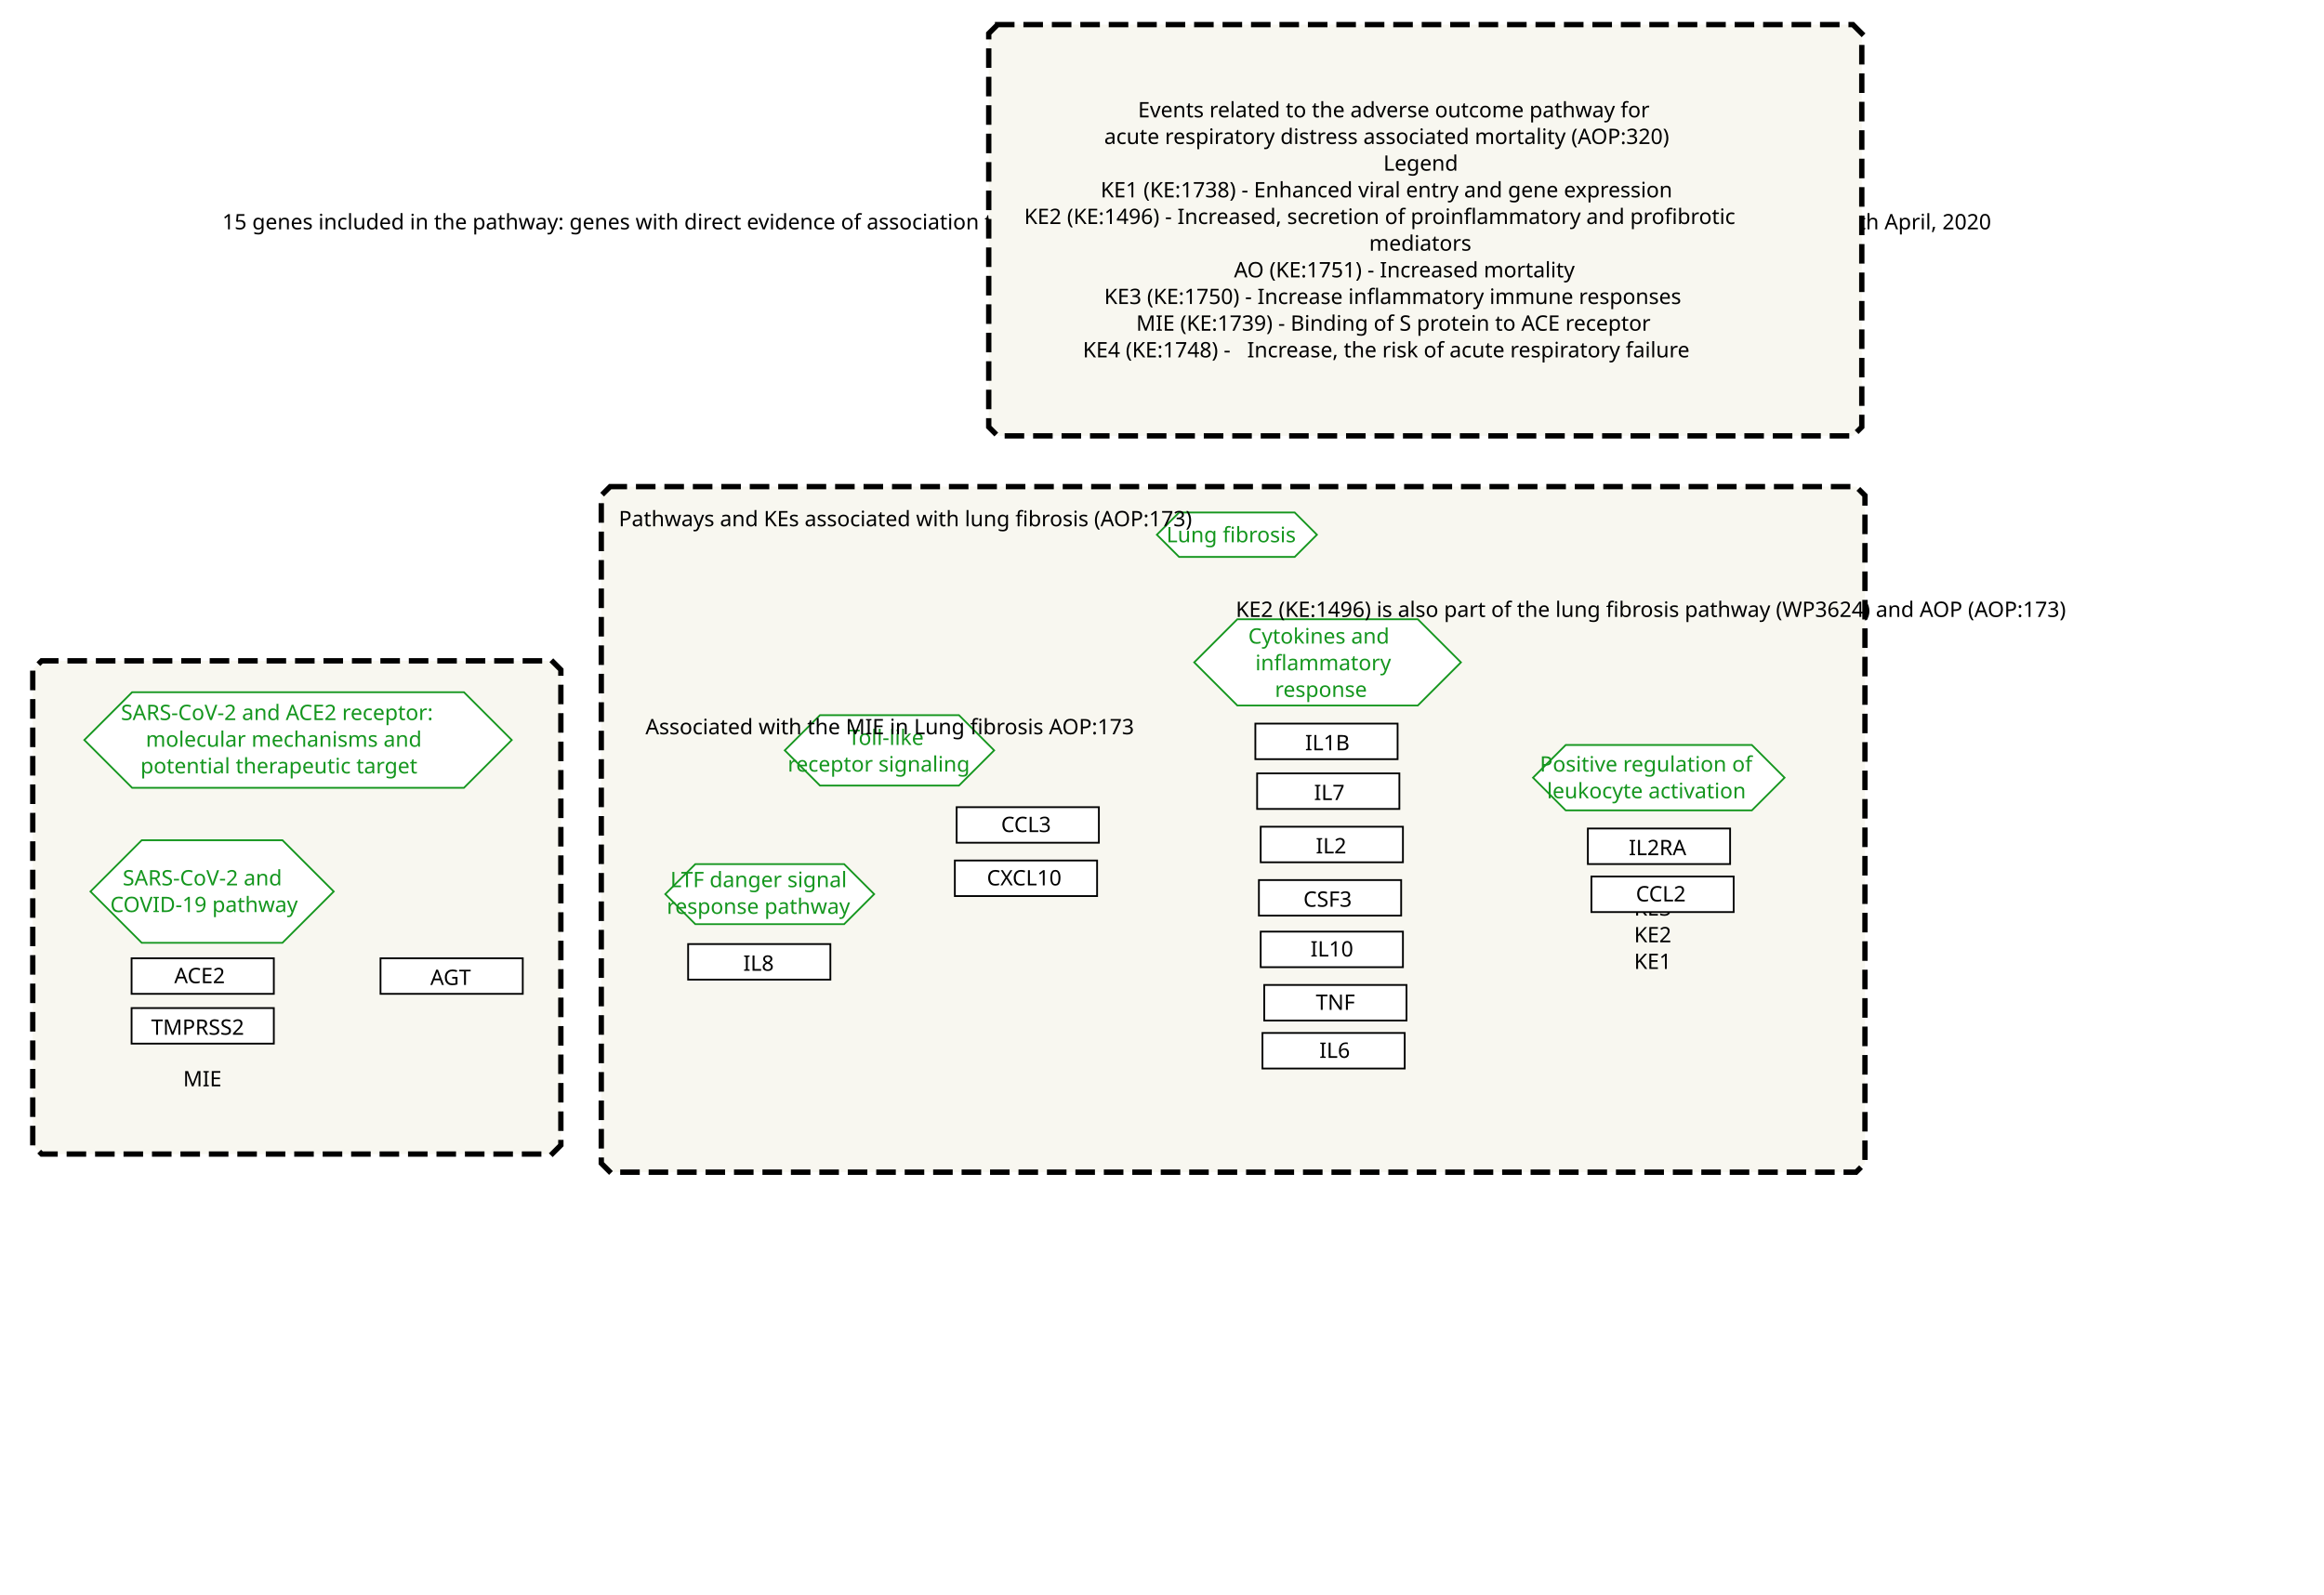
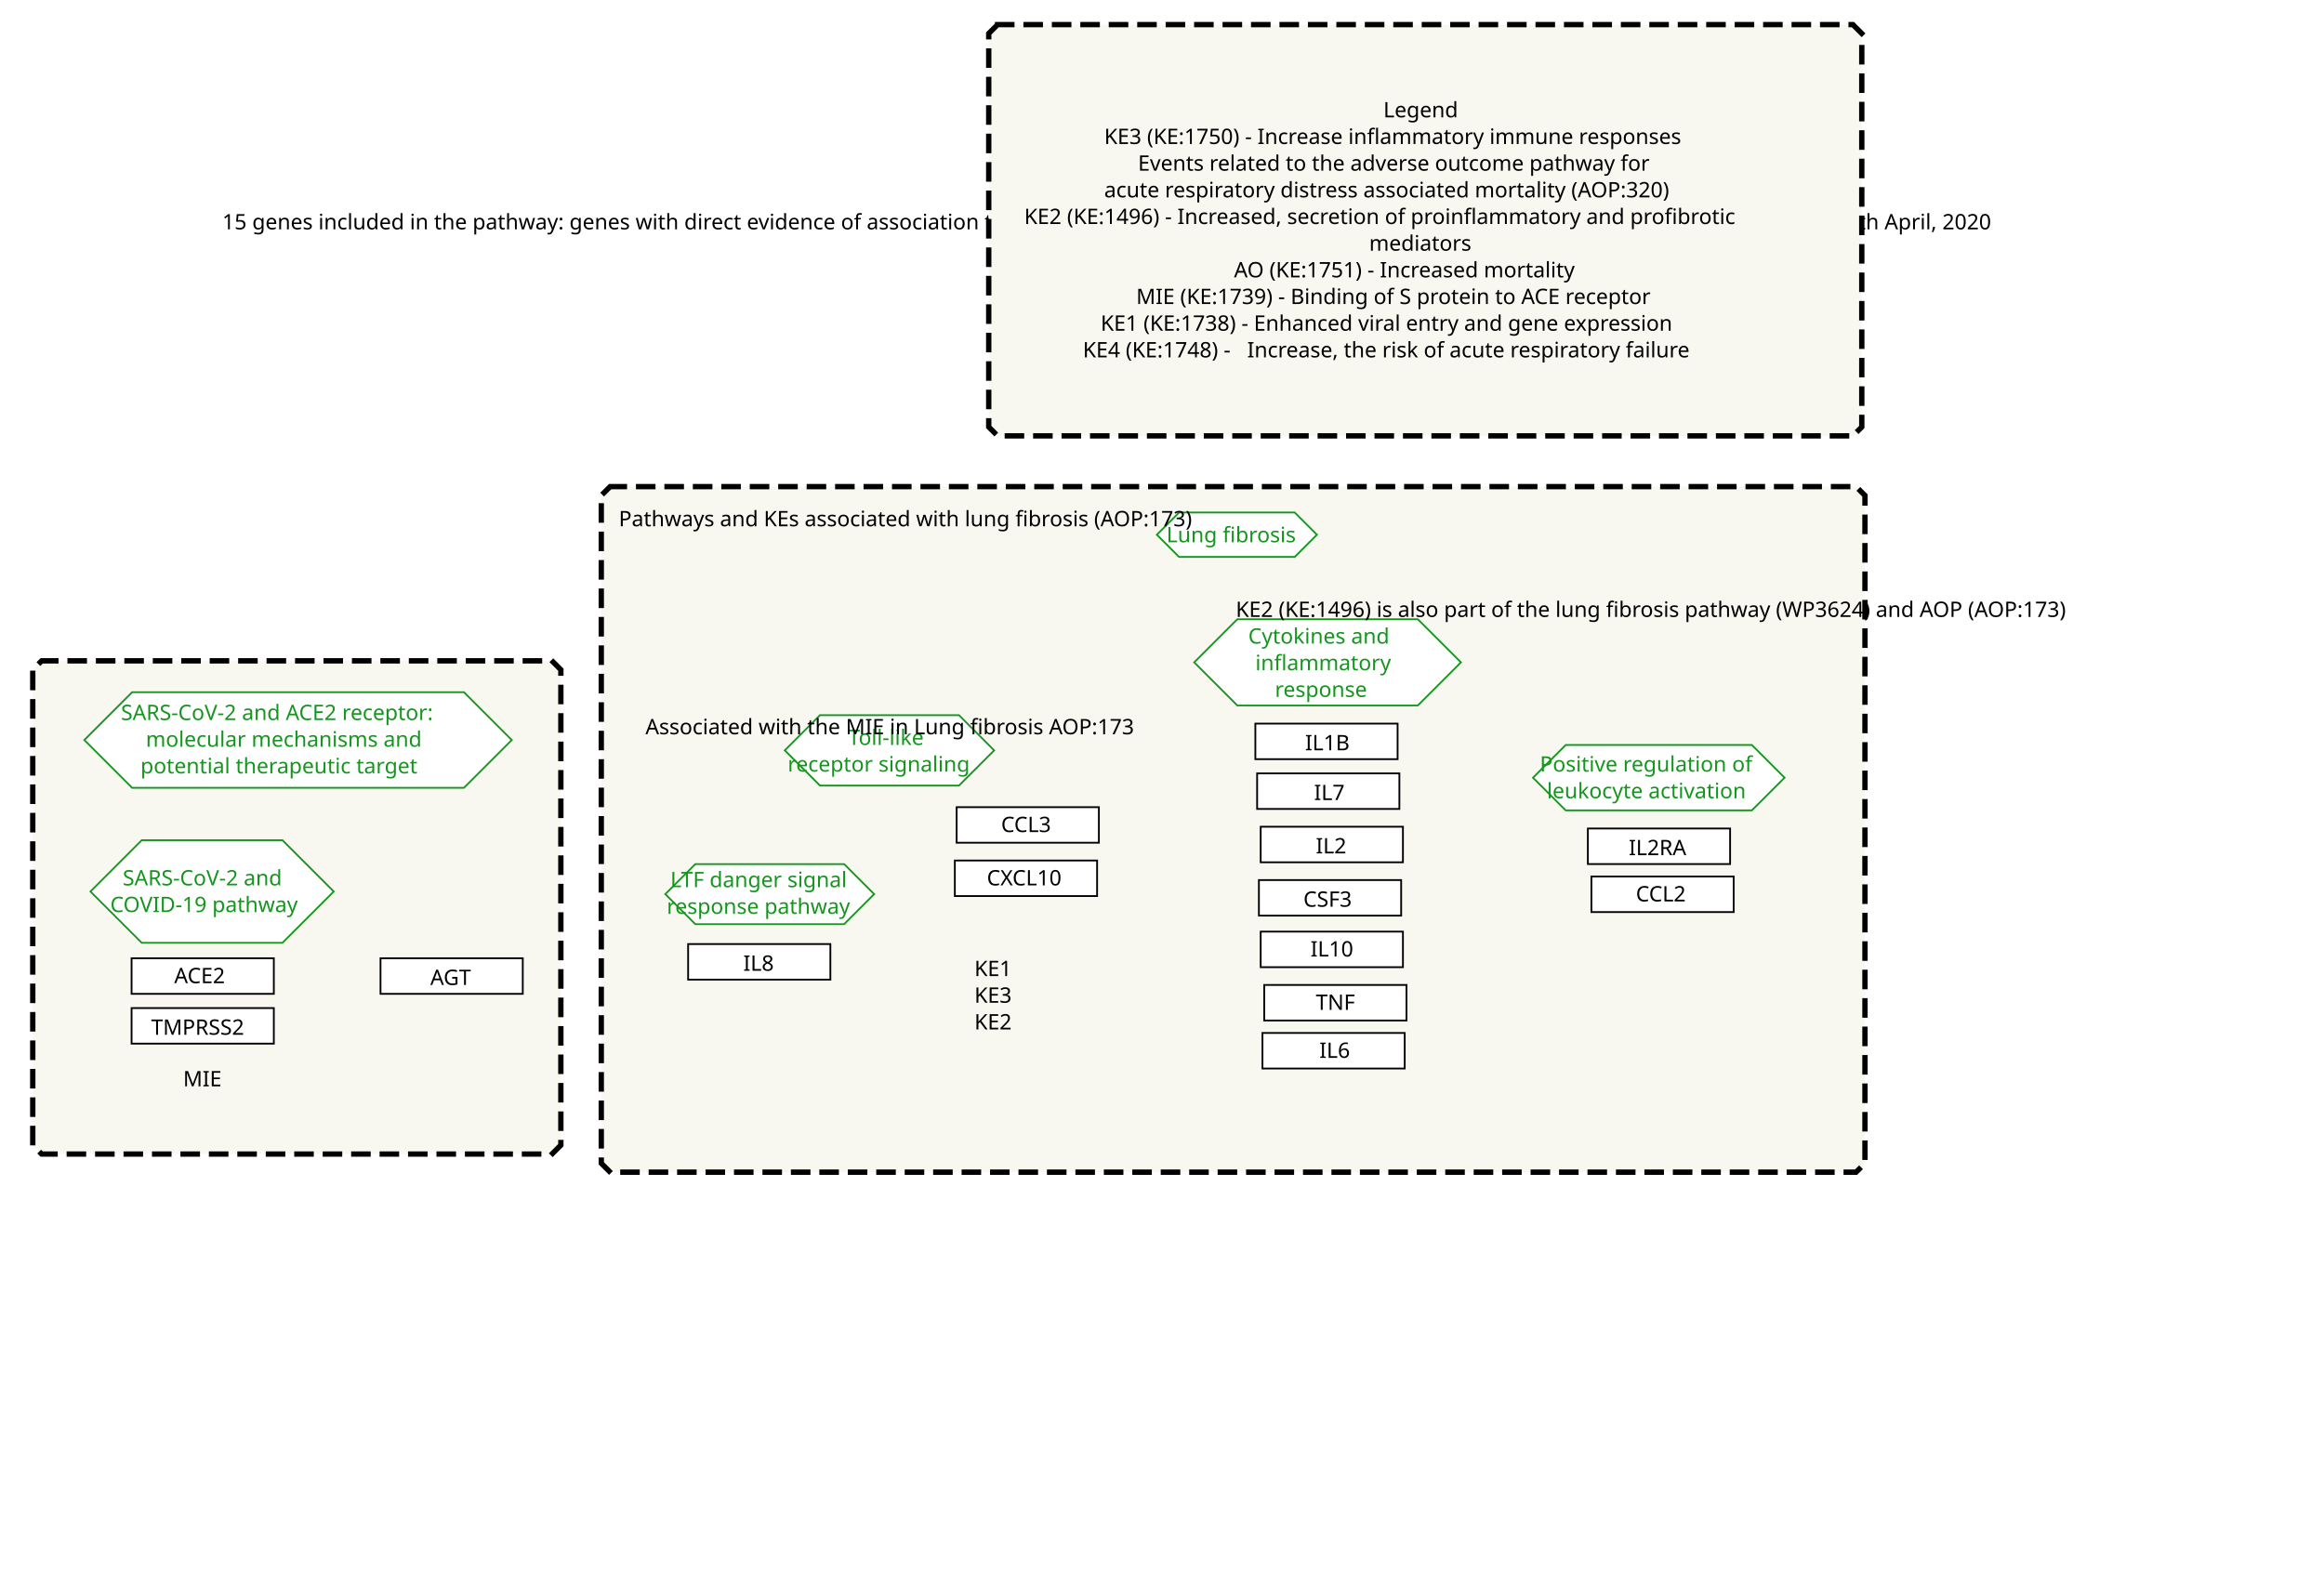
<svg xmlns="http://www.w3.org/2000/svg" fill-opacity="1" color-rendering="auto" color-interpolation="auto" text-rendering="auto" stroke="black" stroke-linecap="square" stroke-miterlimit="10" shape-rendering="auto" stroke-opacity="1" fill="black" stroke-dasharray="none" font-weight="normal" stroke-width="1" viewBox="0 0 1307 897" font-family="'Dialog'" font-style="normal" stroke-linejoin="miter" font-size="12px" stroke-dashoffset="0" image-rendering="auto">
  <defs id="genericDefs" />
  <g />
  <defs id="genericDefs" />
  <g>
    <g fill="white" text-rendering="geometricPrecision" color-interpolation="linearRGB" color-rendering="optimizeQuality" stroke="white" image-rendering="optimizeQuality">
      <rect x="-1" width="1309" height="899" y="-1" stroke="none" />
      <path fill="none" d="M710.581 591.189 L669.155 591.189 L669.155 541.656 L573.213 541.656" stroke="black" />
      <path fill="black" d="M696.723 596.929 L710.581 591.189 L696.723 585.448 Z" stroke="none" />
      <path fill="none" d="M563.213 541.656 L467.272 541.656" stroke="black" />
      <path fill="black" d="M481.13 535.916 L467.272 541.656 L481.13 547.397 Z" stroke="none" />
      <rect x="563.213" width="10" height="10" y="536.656" transform="translate(568.2132,541.6563) rotate(180) translate(-568.2132,-541.6563)" stroke="none" />
      <rect x="563.213" y="536.656" transform="translate(568.2132,541.6563) rotate(180) translate(-568.2132,-541.6563)" fill="none" width="10" height="10" stroke="black" />
    </g>
    <g font-size="10px" text-rendering="geometricPrecision" image-rendering="optimizeQuality" color-rendering="optimizeQuality" font-family="sans-serif" color-interpolation="linearRGB" font-weight="bold">
      <text x="565" xml:space="preserve" y="545" stroke="none">?</text>
      <path fill="none" d="M790.581 591.189 L828.155 591.189 L828.155 503.285 L856.713 503.285" />
      <path d="M804.439 585.448 L790.581 591.189 L804.439 596.929 Z" stroke="none" />
      <path fill="none" d="M866.713 503.285 L895.271 503.285" />
      <path d="M881.413 509.025 L895.271 503.285 L881.413 497.544 Z" stroke="none" />
    </g>
    <g fill="white" text-rendering="geometricPrecision" color-interpolation="linearRGB" color-rendering="optimizeQuality" stroke="white" image-rendering="optimizeQuality">
      <rect x="856.713" width="10" height="10" y="498.285" stroke="none" />
      <rect fill="none" x="856.713" width="10" height="10" y="498.285" stroke="black" />
    </g>
    <g font-size="10px" text-rendering="geometricPrecision" image-rendering="optimizeQuality" color-rendering="optimizeQuality" font-family="sans-serif" color-interpolation="linearRGB" font-weight="bold">
      <text x="858" xml:space="preserve" y="507" stroke="none">?</text>
      <path fill="none" d="M467.272 541.656 L511.622 541.656 L511.622 494.143 L519.621 494.143" />
      <path d="M481.13 535.916 L467.272 541.656 L481.13 547.397 Z" stroke="none" />
      <path fill="none" d="M529.621 494.143 L537.621 494.143" />
      <path d="M523.763 499.883 L537.621 494.143 L523.763 488.402 Z" stroke="none" />
    </g>
    <g fill="white" text-rendering="geometricPrecision" color-interpolation="linearRGB" color-rendering="optimizeQuality" stroke="white" image-rendering="optimizeQuality">
      <rect x="519.621" width="10" height="10" y="489.143" stroke="none" />
      <rect fill="none" x="519.621" width="10" height="10" y="489.143" stroke="black" />
    </g>
    <g font-size="10px" text-rendering="geometricPrecision" image-rendering="optimizeQuality" color-rendering="optimizeQuality" font-family="sans-serif" color-interpolation="linearRGB" font-weight="bold">
      <text x="521" xml:space="preserve" y="498" stroke="none">?</text>
      <path fill="none" d="M467.272 541.656 L511.155 541.656 L511.155 464.23 L519.713 464.23" />
      <path d="M481.13 535.916 L467.272 541.656 L481.13 547.397 Z" stroke="none" />
      <path fill="none" d="M529.713 464.23 L538.271 464.23" />
      <path d="M524.413 469.971 L538.271 464.23 L524.413 458.49 Z" stroke="none" />
    </g>
    <g fill="white" text-rendering="geometricPrecision" color-interpolation="linearRGB" color-rendering="optimizeQuality" stroke="white" image-rendering="optimizeQuality">
      <rect x="519.713" width="10" height="10" y="459.23" stroke="none" />
      <rect fill="none" x="519.713" width="10" height="10" y="459.23" stroke="black" />
    </g>
    <g font-size="10px" text-rendering="geometricPrecision" image-rendering="optimizeQuality" color-rendering="optimizeQuality" font-family="sans-serif" color-interpolation="linearRGB" font-weight="bold">
      <text x="521" xml:space="preserve" y="468" stroke="none">?</text>
      <path fill="none" d="M789.26 475.793 L836.26 476.167" />
      <path d="M803.163 470.163 L789.26 475.793 L803.072 481.644 Z" stroke="none" />
      <path fill="none" d="M846.26 476.247 L893.26 476.62" />
      <path d="M879.356 482.25 L893.26 476.62 L879.448 470.77 Z" stroke="none" />
    </g>
    <g transform="translate(841.2599,476.2069) rotate(0.4557) translate(-841.2599,-476.2069)" fill="white" text-rendering="geometricPrecision" color-rendering="optimizeQuality" image-rendering="optimizeQuality" color-interpolation="linearRGB" stroke="white">
      <rect x="836.26" width="10" height="10" y="471.207" stroke="none" />
      <rect fill="none" x="836.26" width="10" height="10" y="471.207" stroke="black" />
    </g>
    <g font-size="10px" text-rendering="geometricPrecision" image-rendering="optimizeQuality" color-rendering="optimizeQuality" font-family="sans-serif" color-interpolation="linearRGB" font-weight="bold">
      <text x="838" xml:space="preserve" y="480" stroke="none">?</text>
    </g>
    <g fill="rgb(248,247,240)" text-rendering="geometricPrecision" color-interpolation="linearRGB" color-rendering="optimizeQuality" stroke="rgb(248,247,240)" image-rendering="optimizeQuality">
      <path d="M343.155 273.69 L1043.845 273.69 L1048.845 278.69 L1048.845 654.304 L1043.845 659.304 L343.155 659.304 L338.155 654.304 L338.155 278.69 Z" stroke="none" fill-rule="evenodd" />
    </g>
    <g text-rendering="geometricPrecision" stroke-dasharray="8,8" stroke-width="3" color-interpolation="linearRGB" color-rendering="optimizeQuality" image-rendering="optimizeQuality">
      <path fill="none" d="M343.155 273.69 L1043.845 273.69 L1048.845 278.69 L1048.845 654.304 L1043.845 659.304 L343.155 659.304 L338.155 654.304 L338.155 278.69 Z" fill-rule="evenodd" />
-       <text x="919" y="515" font-family="sans-serif" stroke-dasharray="none" stroke="none" stroke-width="1" xml:space="preserve">KE3</text>
-       <text x="919" y="530" font-family="sans-serif" stroke-dasharray="none" stroke="none" stroke-width="1" xml:space="preserve">KE2</text>
-       <text x="919" y="545" font-family="sans-serif" stroke-dasharray="none" stroke="none" stroke-width="1" xml:space="preserve">KE1</text>
+       <text x="548" y="549" font-family="sans-serif" stroke-dasharray="none" stroke="none" stroke-width="1" xml:space="preserve">KE1</text>
+       <text x="548" y="564" font-family="sans-serif" stroke-dasharray="none" stroke="none" stroke-width="1" xml:space="preserve">KE3</text>
+       <text x="548" y="579" font-family="sans-serif" stroke-dasharray="none" stroke="none" stroke-width="1" xml:space="preserve">KE2</text>
    </g>
    <g fill="white" text-rendering="geometricPrecision" color-interpolation="linearRGB" color-rendering="optimizeQuality" stroke="white" image-rendering="optimizeQuality">
      <rect x="538" width="80" height="20" y="454" stroke="none" />
      <rect fill="none" x="538" width="80" height="20" y="454" stroke="black" />
      <text fill="black" x="563" xml:space="preserve" y="468" font-family="sans-serif" stroke="none">CCL3</text>
      <path d="M862.155 437.416 L880.543 419.028 L985.233 419.028 L1003.621 437.416 L985.233 455.804 L880.543 455.804 Z" stroke="none" fill-rule="evenodd" />
      <path fill="none" d="M862.155 437.416 L880.543 419.028 L985.233 419.028 L1003.621 437.416 L985.233 455.804 L880.543 455.804 Z" fill-rule="evenodd" stroke="rgb(20,150,30)" />
      <text fill="rgb(20,150,30)" x="866" xml:space="preserve" y="434" font-family="sans-serif" stroke="none">Positive regulation of</text>
      <text fill="rgb(20,150,30)" x="870" xml:space="preserve" y="449" font-family="sans-serif" stroke="none">leukocyte activation</text>
      <path d="M441.351 422.053 L461.144 402.26 L539.314 402.26 L559.106 422.053 L539.314 441.845 L461.144 441.845 Z" stroke="none" fill-rule="evenodd" />
      <path fill="none" d="M441.351 422.053 L461.144 402.26 L539.314 402.26 L559.106 422.053 L539.314 441.845 L461.144 441.845 Z" fill-rule="evenodd" stroke="rgb(20,150,30)" />
      <text fill="rgb(20,150,30)" x="477" xml:space="preserve" y="419" font-family="sans-serif" stroke="none">Toll-like</text>
      <text fill="rgb(20,150,30)" x="443" xml:space="preserve" y="434" font-family="sans-serif" stroke="none">receptor signaling</text>
      <rect x="711" width="80" height="20" y="554" stroke="none" />
      <rect fill="none" x="711" width="80" height="20" y="554" stroke="black" />
      <text fill="black" x="740" xml:space="preserve" y="568" font-family="sans-serif" stroke="none">TNF</text>
      <path d="M671.621 372.554 L695.871 348.304 L797.371 348.304 L821.621 372.554 L797.371 396.804 L695.871 396.804 Z" stroke="none" fill-rule="evenodd" />
      <path fill="none" d="M671.621 372.554 L695.871 348.304 L797.371 348.304 L821.621 372.554 L797.371 396.804 L695.871 396.804 Z" fill-rule="evenodd" stroke="rgb(20,150,30)" />
      <text fill="rgb(20,150,30)" x="702" xml:space="preserve" y="362" font-family="sans-serif" stroke="none">Cytokines and</text>
      <text fill="rgb(20,150,30)" x="706" xml:space="preserve" y="377" font-family="sans-serif" stroke="none">inflammatory</text>
      <text fill="rgb(20,150,30)" x="717" xml:space="preserve" y="392" font-family="sans-serif" stroke="none">response</text>
      <rect x="709" width="80" height="20" y="465" stroke="none" />
      <rect fill="none" x="709" width="80" height="20" y="465" stroke="black" />
      <text fill="black" x="740" xml:space="preserve" y="480" font-family="sans-serif" stroke="none">IL2</text>
      <rect x="708" width="80" height="20" y="495" stroke="none" />
      <rect fill="none" x="708" width="80" height="20" y="495" stroke="black" />
      <text fill="black" x="733" xml:space="preserve" y="510" font-family="sans-serif" stroke="none">CSF3</text>
      <rect x="387" width="80" height="20" y="531" stroke="none" />
      <rect fill="none" x="387" width="80" height="20" y="531" stroke="black" />
      <text fill="black" x="418" xml:space="preserve" y="546" font-family="sans-serif" stroke="none">IL8</text>
      <rect x="537" width="80" height="20" y="484" stroke="none" />
      <rect fill="none" x="537" width="80" height="20" y="484" stroke="black" />
      <text fill="black" x="555" xml:space="preserve" y="498" font-family="sans-serif" stroke="none">CXCL10</text>
      <rect x="710" width="80" height="20" y="581" stroke="none" />
      <rect fill="none" x="710" width="80" height="20" y="581" stroke="black" />
      <text fill="black" x="742" xml:space="preserve" y="595" font-family="sans-serif" stroke="none">IL6</text>
      <rect x="707" width="80" height="20" y="435" stroke="none" />
      <rect fill="none" x="707" width="80" height="20" y="435" stroke="black" />
      <text fill="black" x="739" xml:space="preserve" y="450" font-family="sans-serif" stroke="none">IL7</text>
      <rect x="706" width="80" height="20" y="407" stroke="none" />
      <rect fill="none" x="706" width="80" height="20" y="407" stroke="black" />
      <text fill="black" x="734" xml:space="preserve" y="422" font-family="sans-serif" stroke="none">IL1B</text>
      <rect x="895" width="80" height="20" y="493" stroke="none" />
      <rect fill="none" x="895" width="80" height="20" y="493" stroke="black" />
      <text fill="black" x="920" xml:space="preserve" y="507" font-family="sans-serif" stroke="none">CCL2</text>
      <rect x="709" width="80" height="20" y="524" stroke="none" />
      <rect fill="none" x="709" width="80" height="20" y="524" stroke="black" />
      <text fill="black" x="737" xml:space="preserve" y="538" font-family="sans-serif" stroke="none">IL10</text>
      <rect x="893" width="80" height="20" y="466" stroke="none" />
      <rect fill="none" x="893" width="80" height="20" y="466" stroke="black" />
      <text fill="black" x="916" xml:space="preserve" y="481" font-family="sans-serif" stroke="none">IL2RA</text>
      <path d="M374.155 502.916 L391.043 486.028 L474.733 486.028 L491.622 502.916 L474.733 519.804 L391.043 519.804 Z" stroke="none" fill-rule="evenodd" />
      <path fill="none" d="M374.155 502.916 L391.043 486.028 L474.733 486.028 L491.622 502.916 L474.733 519.804 L391.043 519.804 Z" fill-rule="evenodd" stroke="rgb(20,150,30)" />
      <text fill="rgb(20,150,30)" x="377" xml:space="preserve" y="499" font-family="sans-serif" stroke="none">LTF danger signal</text>
      <text fill="rgb(20,150,30)" x="375" xml:space="preserve" y="514" font-family="sans-serif" stroke="none">response pathway</text>
      <path d="M650.621 300.755 L663.121 288.255 L728.121 288.255 L740.621 300.755 L728.121 313.255 L663.121 313.255 Z" stroke="none" fill-rule="evenodd" />
      <path fill="none" d="M650.621 300.755 L663.121 288.255 L728.121 288.255 L740.621 300.755 L728.121 313.255 L663.121 313.255 Z" fill-rule="evenodd" stroke="rgb(20,150,30)" />
      <text fill="rgb(20,150,30)" x="656" xml:space="preserve" y="305" font-family="sans-serif" stroke="none">Lung fibrosis</text>
      <path fill="none" d="M154.464 549.463 L179.671 549.54" stroke="black" />
      <path fill="none" d="M189.671 549.57 L214.879 549.647" stroke="black" />
      <path fill="none" d="M201.003 555.345 L214.879 549.647 L201.038 543.864" stroke="black" />
      <path fill="none" d="M179.671 549.54 L179.671 549.54" stroke="black" />
      <path fill="none" d="M189.671 549.57 L189.671 549.57" stroke="black" />
      <line y2="549.54" fill="none" x1="189.671" x2="179.671" stroke="black" y1="549.57" />
      <path fill="rgb(248,247,240)" d="M23.422 371.693 L310.423 371.693 L315.423 376.693 L315.423 644.099 L310.423 649.099 L23.422 649.099 L18.422 644.099 L18.422 376.693 Z" fill-rule="evenodd" stroke="none" />
    </g>
    <g text-rendering="geometricPrecision" stroke-dasharray="8,8" stroke-width="3" color-interpolation="linearRGB" color-rendering="optimizeQuality" image-rendering="optimizeQuality">
      <path fill="none" d="M23.422 371.693 L310.423 371.693 L315.423 376.693 L315.423 644.099 L310.423 649.099 L23.422 649.099 L18.422 644.099 L18.422 376.693 Z" fill-rule="evenodd" />
      <text x="103" y="611" font-family="sans-serif" stroke-dasharray="none" stroke="none" stroke-width="1" xml:space="preserve">MIE</text>
    </g>
    <g fill="white" text-rendering="geometricPrecision" color-interpolation="linearRGB" color-rendering="optimizeQuality" stroke="white" image-rendering="optimizeQuality">
+       <path d="M50.87 501.44 L79.719 472.591 L158.843 472.591 L187.692 501.44 L158.843 530.289 L79.719 530.289 Z" stroke="none" fill-rule="evenodd" />
+       <path fill="none" d="M50.87 501.44 L79.719 472.591 L158.843 472.591 L187.692 501.44 L158.843 530.289 L79.719 530.289 Z" fill-rule="evenodd" stroke="rgb(20,150,30)" />
+       <text fill="rgb(20,150,30)" x="69" xml:space="preserve" y="498" font-family="sans-serif" stroke="none">SARS-CoV-2 and</text>
+       <text fill="rgb(20,150,30)" x="62" xml:space="preserve" y="513" font-family="sans-serif" stroke="none">COVID-19 pathway</text>
+       <rect x="74" width="80" height="20" y="539" stroke="none" />
+       <rect fill="none" x="74" width="80" height="20" y="539" stroke="black" />
+       <text fill="black" x="98" xml:space="preserve" y="553" font-family="sans-serif" stroke="none">ACE2</text>
      <rect x="74" width="80" height="20" y="567" stroke="none" />
      <rect fill="none" x="74" width="80" height="20" y="567" stroke="black" />
      <text fill="black" x="85" xml:space="preserve" y="582" font-family="sans-serif" stroke="none">TMPRSS2</text>
      <path d="M47.422 416.225 L74.296 389.351 L260.929 389.351 L287.803 416.225 L260.929 443.099 L74.296 443.099 Z" stroke="none" fill-rule="evenodd" />
      <path fill="none" d="M47.422 416.225 L74.296 389.351 L260.929 389.351 L287.803 416.225 L260.929 443.099 L74.296 443.099 Z" fill-rule="evenodd" stroke="rgb(20,150,30)" />
      <text fill="rgb(20,150,30)" x="68" xml:space="preserve" y="405" font-family="sans-serif" stroke="none">SARS-CoV-2 and ACE2 receptor:</text>
      <text fill="rgb(20,150,30)" x="82" xml:space="preserve" y="420" font-family="sans-serif" stroke="none">molecular mechanisms and</text>
      <text fill="rgb(20,150,30)" x="79" xml:space="preserve" y="435" font-family="sans-serif" stroke="none">potential therapeutic target</text>
-       <rect x="74" width="80" height="20" y="539" stroke="none" />
-       <rect fill="none" x="74" width="80" height="20" y="539" stroke="black" />
-       <text fill="black" x="98" xml:space="preserve" y="553" font-family="sans-serif" stroke="none">ACE2</text>
      <rect x="214" width="80" height="20" y="539" stroke="none" />
      <rect fill="none" x="214" width="80" height="20" y="539" stroke="black" />
      <text fill="black" x="242" xml:space="preserve" y="554" font-family="sans-serif" stroke="none">AGT</text>
-       <path d="M50.87 501.44 L79.719 472.591 L158.843 472.591 L187.692 501.44 L158.843 530.289 L79.719 530.289 Z" stroke="none" fill-rule="evenodd" />
-       <path fill="none" d="M50.87 501.44 L79.719 472.591 L158.843 472.591 L187.692 501.44 L158.843 530.289 L79.719 530.289 Z" fill-rule="evenodd" stroke="rgb(20,150,30)" />
-       <text fill="rgb(20,150,30)" x="69" xml:space="preserve" y="498" font-family="sans-serif" stroke="none">SARS-CoV-2 and</text>
-       <text fill="rgb(20,150,30)" x="62" xml:space="preserve" y="513" font-family="sans-serif" stroke="none">COVID-19 pathway</text>
-       <text fill="black" x="574" xml:space="preserve" y="36" stroke="none">Associated with the MIE in Lung fibrosis AOP:173
- 
- </text>
-       <text fill="black" x="363" xml:space="preserve" y="413" stroke="none">Associated with the MIE in Lung fibrosis AOP:173
- 
- </text>
      <text fill="black" x="125" xml:space="preserve" y="129" stroke="none">15 genes included in the pathway: genes with direct evidence of association to COVID-19 in the Comparative Toxicogenomics Database (https://ctdbase.org)

As of 8th April, 2020</text>
-       <text fill="black" x="348" xml:space="preserve" y="296" stroke="none">Pathways and KEs associated with lung fibrosis (AOP:173)
+       <text fill="black" x="574" xml:space="preserve" y="36" stroke="none">Associated with the MIE in Lung fibrosis AOP:173

</text>
      <path fill="rgb(248,247,240)" d="M561.056 13.844 L1042.056 13.844 L1047.056 18.844 L1047.056 240.155 L1042.056 245.155 L561.056 245.155 L556.056 240.155 L556.056 18.844 Z" fill-rule="evenodd" stroke="none" />
    </g>
    <g text-rendering="geometricPrecision" stroke-dasharray="8,8" stroke-width="3" color-interpolation="linearRGB" color-rendering="optimizeQuality" image-rendering="optimizeQuality">
      <path fill="none" d="M561.056 13.844 L1042.056 13.844 L1047.056 18.844 L1047.056 240.155 L1042.056 245.155 L561.056 245.155 L556.056 240.155 L556.056 18.844 Z" fill-rule="evenodd" />
-       <text x="640" y="66" font-family="sans-serif" stroke-dasharray="none" stroke="none" stroke-width="1" xml:space="preserve">Events related to the adverse outcome pathway for</text>
-       <text x="621" y="81" font-family="sans-serif" stroke-dasharray="none" stroke="none" stroke-width="1" xml:space="preserve">acute respiratory distress associated mortality (AOP:320)</text>
-       <text x="778" y="96" font-family="sans-serif" stroke-dasharray="none" stroke="none" stroke-width="1" xml:space="preserve">Legend</text>
-       <text x="619" y="111" font-family="sans-serif" stroke-dasharray="none" stroke="none" stroke-width="1" xml:space="preserve">KE1 (KE:1738) - Enhanced viral entry and gene expression</text>
+       <text x="778" y="66" font-family="sans-serif" stroke-dasharray="none" stroke="none" stroke-width="1" xml:space="preserve">Legend</text>
+       <text x="621" y="81" font-family="sans-serif" stroke-dasharray="none" stroke="none" stroke-width="1" xml:space="preserve">KE3 (KE:1750) - Increase inflammatory immune responses</text>
+       <text x="640" y="96" font-family="sans-serif" stroke-dasharray="none" stroke="none" stroke-width="1" xml:space="preserve">Events related to the adverse outcome pathway for</text>
+       <text x="621" y="111" font-family="sans-serif" stroke-dasharray="none" stroke="none" stroke-width="1" xml:space="preserve">acute respiratory distress associated mortality (AOP:320)</text>
      <text x="576" y="126" font-family="sans-serif" stroke-dasharray="none" stroke="none" stroke-width="1" xml:space="preserve">KE2 (KE:1496) - Increased, secretion of proinflammatory and profibrotic </text>
      <text x="770" y="141" font-family="sans-serif" stroke-dasharray="none" stroke="none" stroke-width="1" xml:space="preserve">mediators</text>
      <text x="694" y="156" font-family="sans-serif" stroke-dasharray="none" stroke="none" stroke-width="1" xml:space="preserve">AO (KE:1751) - Increased mortality</text>
-       <text x="621" y="171" font-family="sans-serif" stroke-dasharray="none" stroke="none" stroke-width="1" xml:space="preserve">KE3 (KE:1750) - Increase inflammatory immune responses</text>
-       <text x="639" y="186" font-family="sans-serif" stroke-dasharray="none" stroke="none" stroke-width="1" xml:space="preserve">MIE (KE:1739) - Binding of S protein to ACE receptor</text>
+       <text x="639" y="171" font-family="sans-serif" stroke-dasharray="none" stroke="none" stroke-width="1" xml:space="preserve">MIE (KE:1739) - Binding of S protein to ACE receptor</text>
+       <text x="619" y="186" font-family="sans-serif" stroke-dasharray="none" stroke="none" stroke-width="1" xml:space="preserve">KE1 (KE:1738) - Enhanced viral entry and gene expression</text>
      <text x="609" y="201" font-family="sans-serif" stroke-dasharray="none" stroke="none" stroke-width="1" xml:space="preserve">KE4 (KE:1748) -  	Increase, the risk of acute respiratory failure</text>
+       <text x="363" xml:space="preserve" stroke-width="1" stroke-dasharray="none" y="413" stroke="none">Associated with the MIE in Lung fibrosis AOP:173
+ 
+ </text>
+       <text x="348" xml:space="preserve" stroke-width="1" stroke-dasharray="none" y="296" stroke="none">Pathways and KEs associated with lung fibrosis (AOP:173)
+ 
+ </text>
      <text x="695" xml:space="preserve" stroke-width="1" stroke-dasharray="none" y="347" stroke="none">KE2 (KE:1496) is also part of the lung fibrosis pathway (WP3624) and AOP (AOP:173)

</text>
    </g>
  </g>
</svg>
